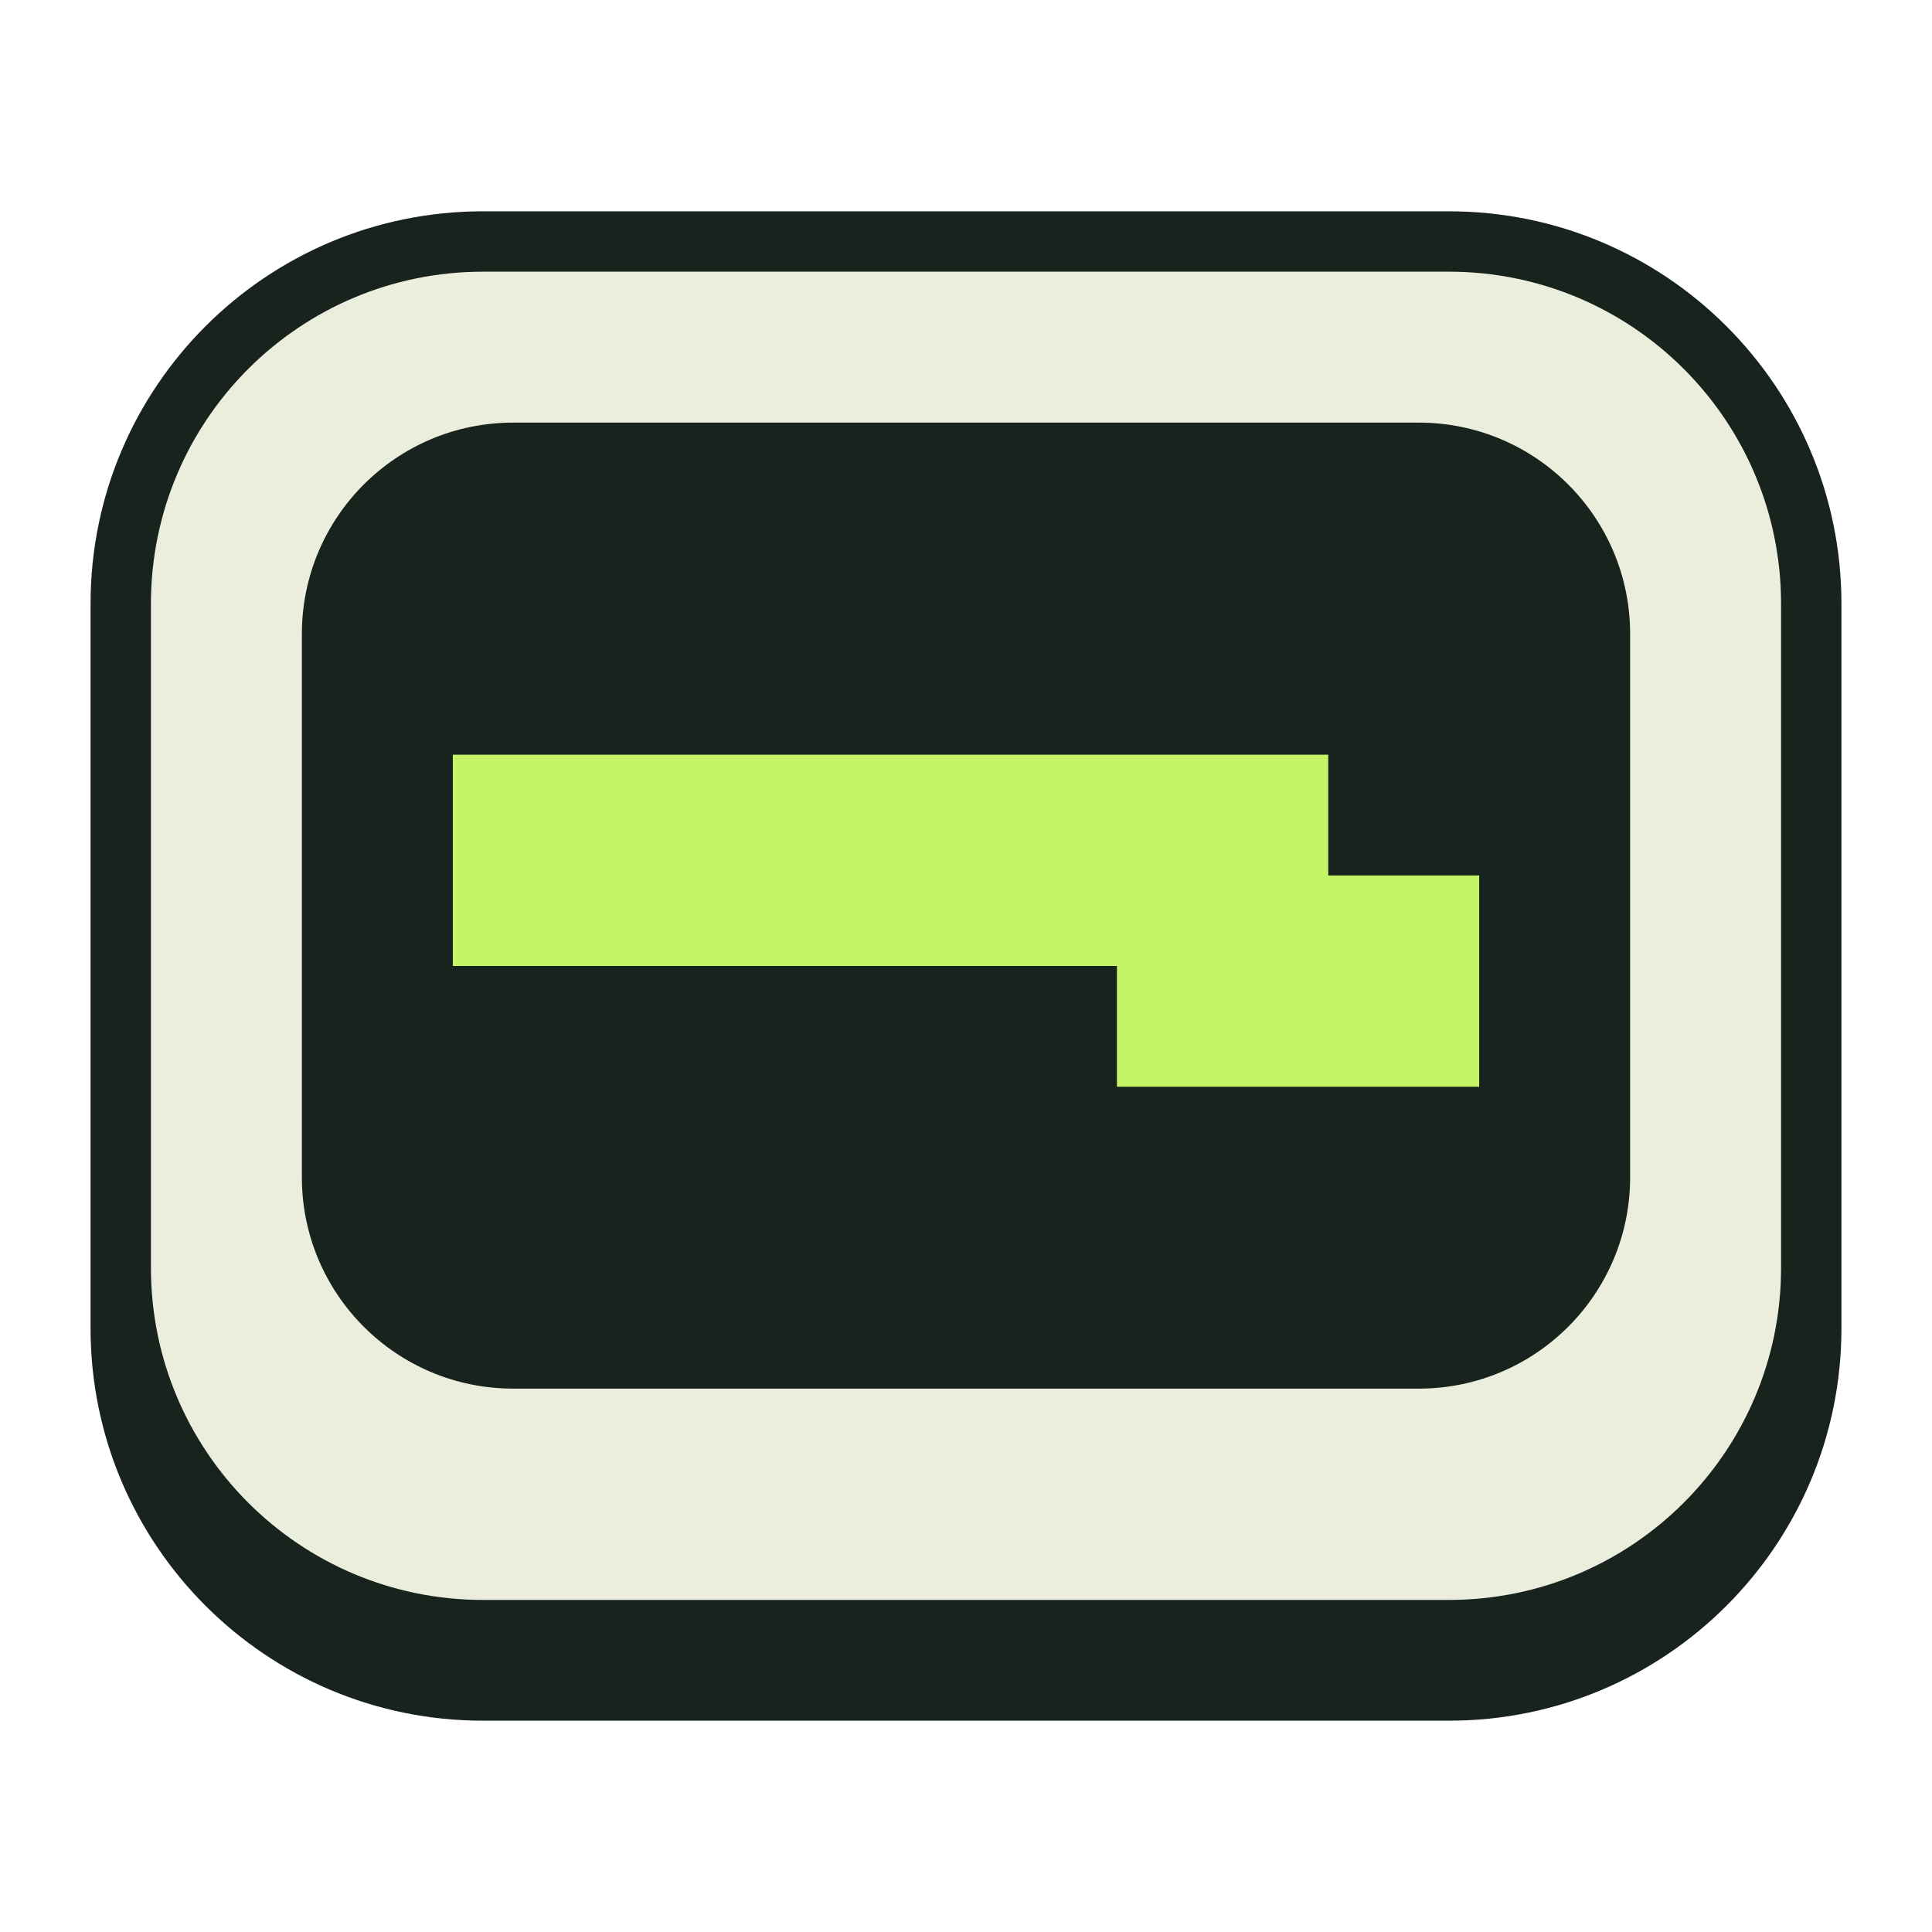
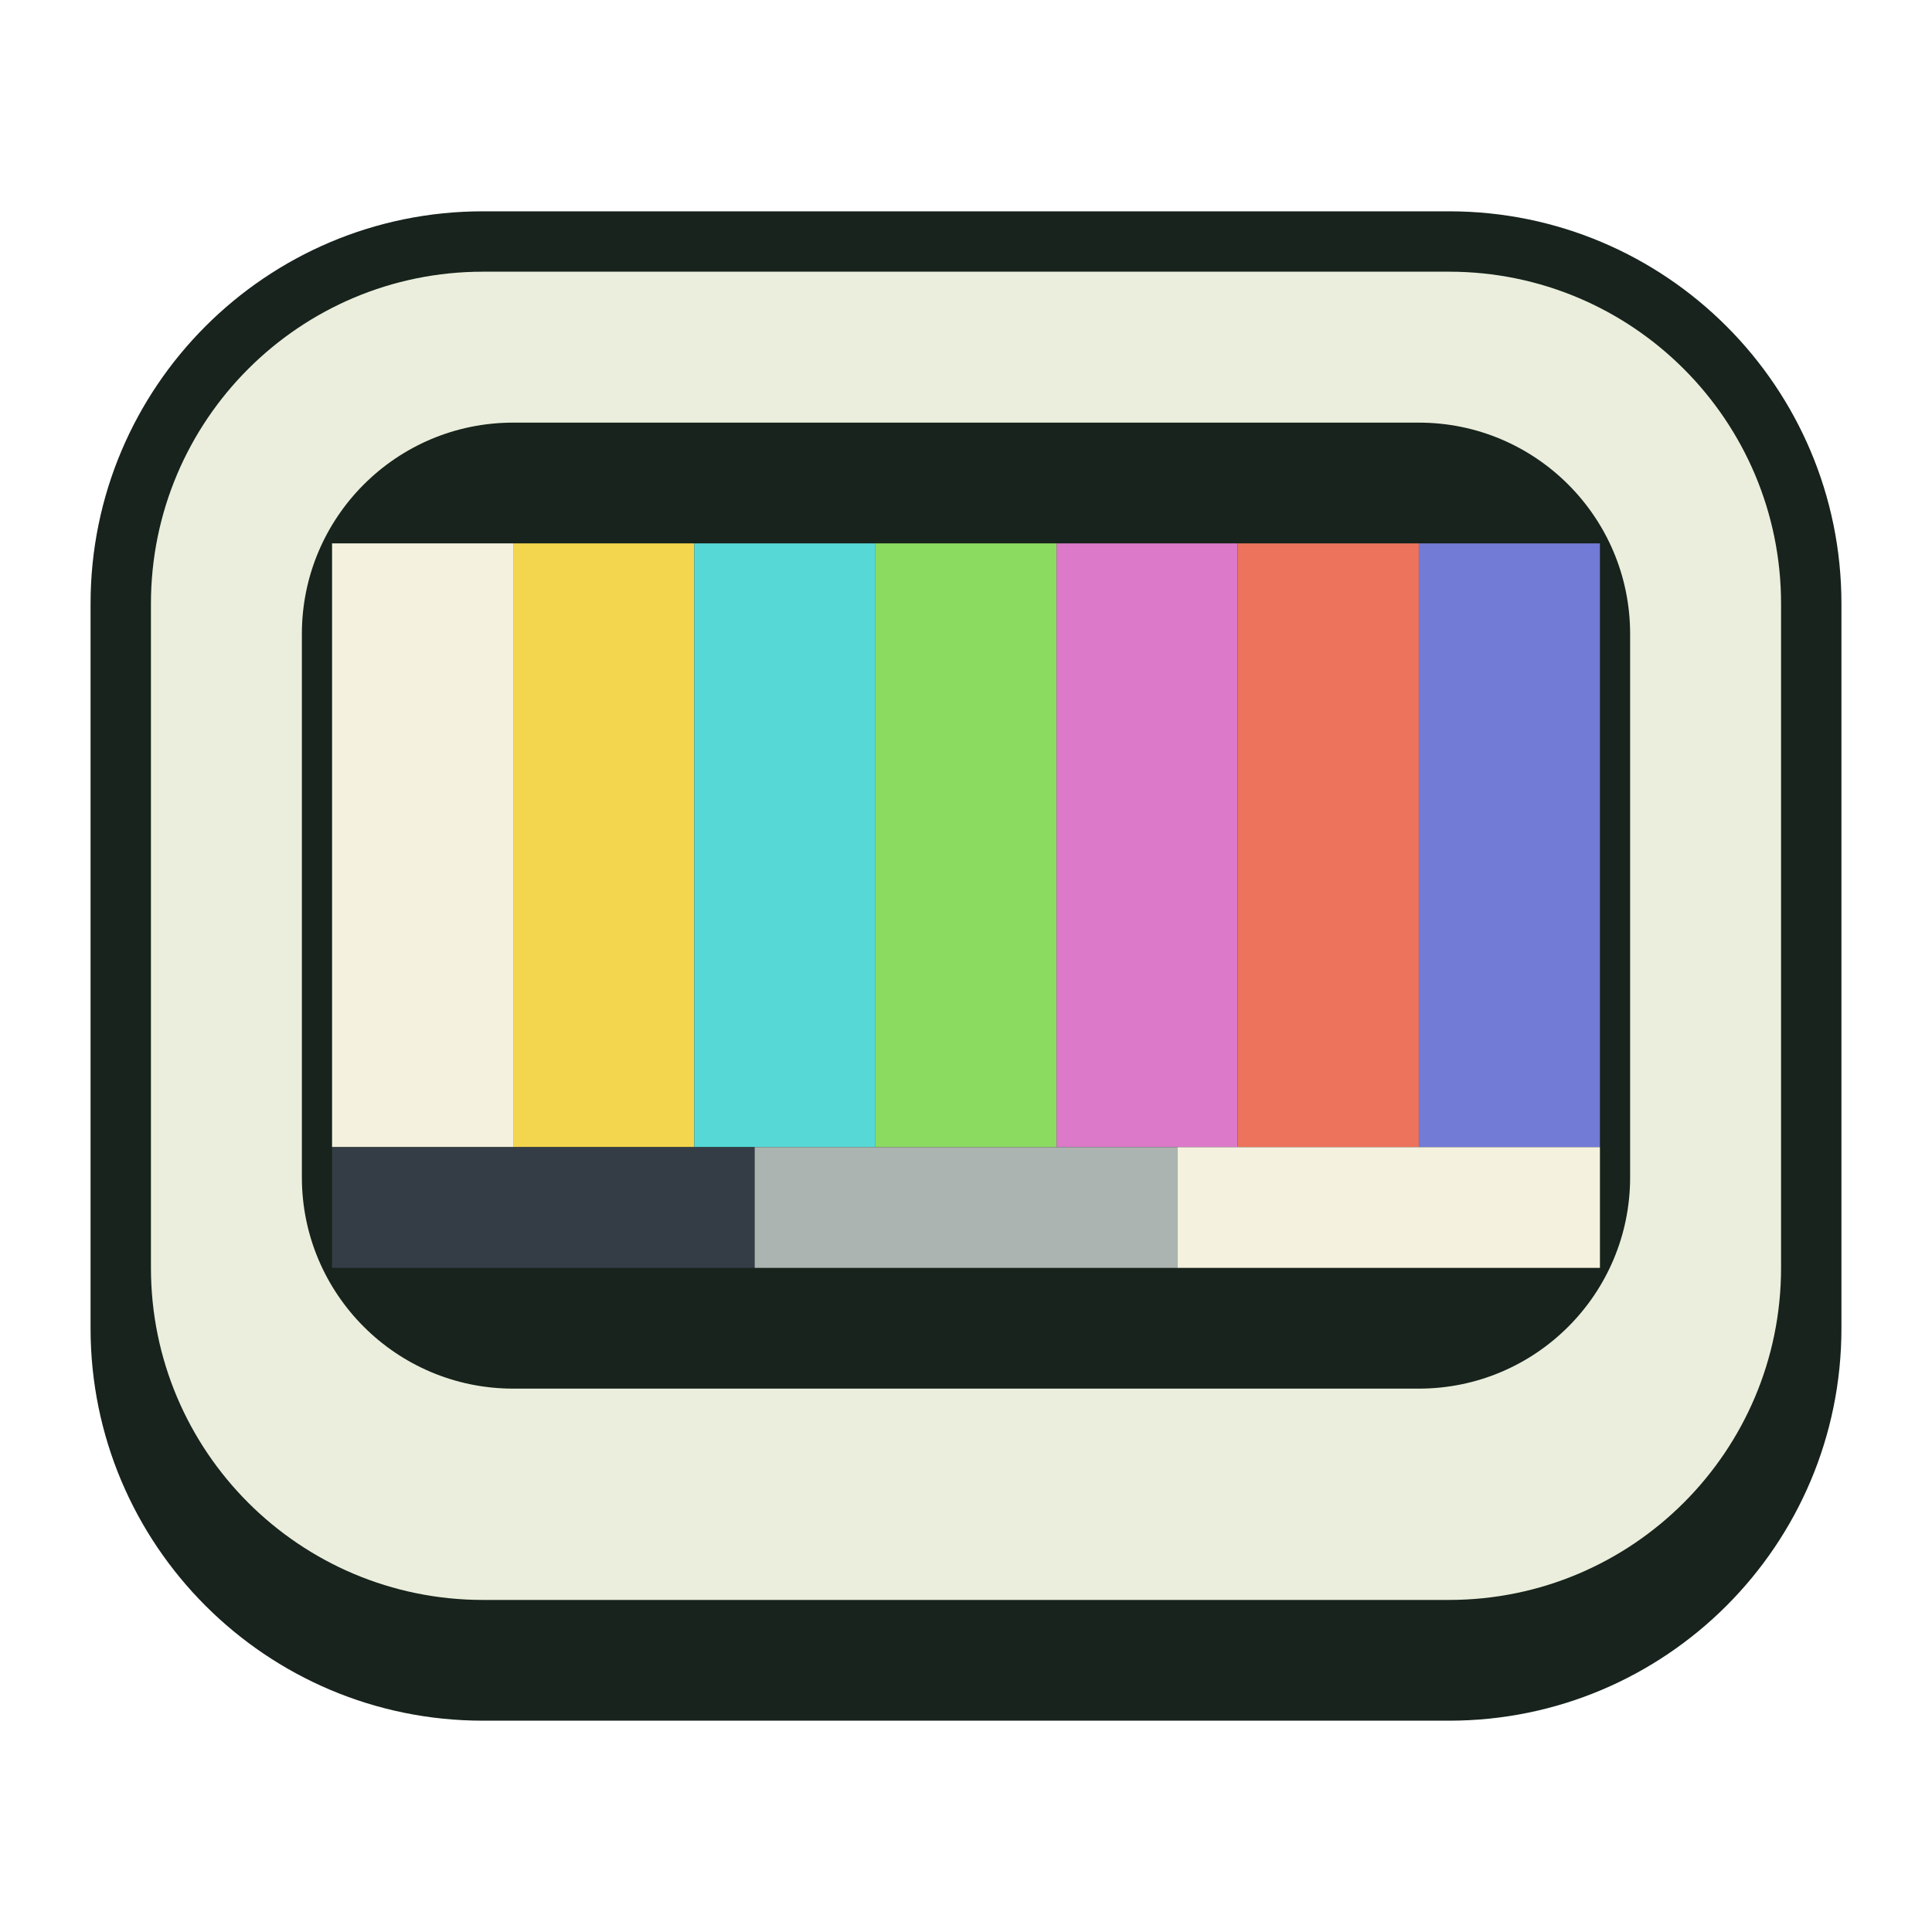
- <svg xmlns="http://www.w3.org/2000/svg" viewBox="0 0 64 64" role="img" aria-label="LumaTape: CRT screen with a shifted signal stripe">
+ <svg xmlns="http://www.w3.org/2000/svg" viewBox="0 0 64 64" role="img" aria-label="LumaTape: CRT screen with a colourful test pattern">
  <rect x="3" y="7" width="58" height="50" rx="13" fill="#17231C" />
  <rect x="5" y="9" width="54" height="44" rx="11" fill="#EBEEDC" />
  <rect x="10" y="14" width="44" height="32" rx="7" fill="#17231C" />
-   <rect x="15" y="25" width="29" height="7" fill="#C5F467" />
-   <rect x="37" y="29" width="12" height="7" fill="#C5F467" />
+   <rect x="11" y="18" width="6" height="20" fill="#F4F1DE" />
+   <rect x="17" y="18" width="6" height="20" fill="#F4D64E" />
+   <rect x="23" y="18" width="6" height="20" fill="#56D9D6" />
+   <rect x="29" y="18" width="6" height="20" fill="#8BDB61" />
+   <rect x="35" y="18" width="6" height="20" fill="#DC79C9" />
+   <rect x="41" y="18" width="6" height="20" fill="#ED735C" />
+   <rect x="47" y="18" width="6" height="20" fill="#727BD5" />
+   <rect x="11" y="38" width="14" height="4" fill="#343D46" />
+   <rect x="25" y="38" width="14" height="4" fill="#ABB4B0" />
+   <rect x="39" y="38" width="14" height="4" fill="#F4F1DE" />
</svg>
